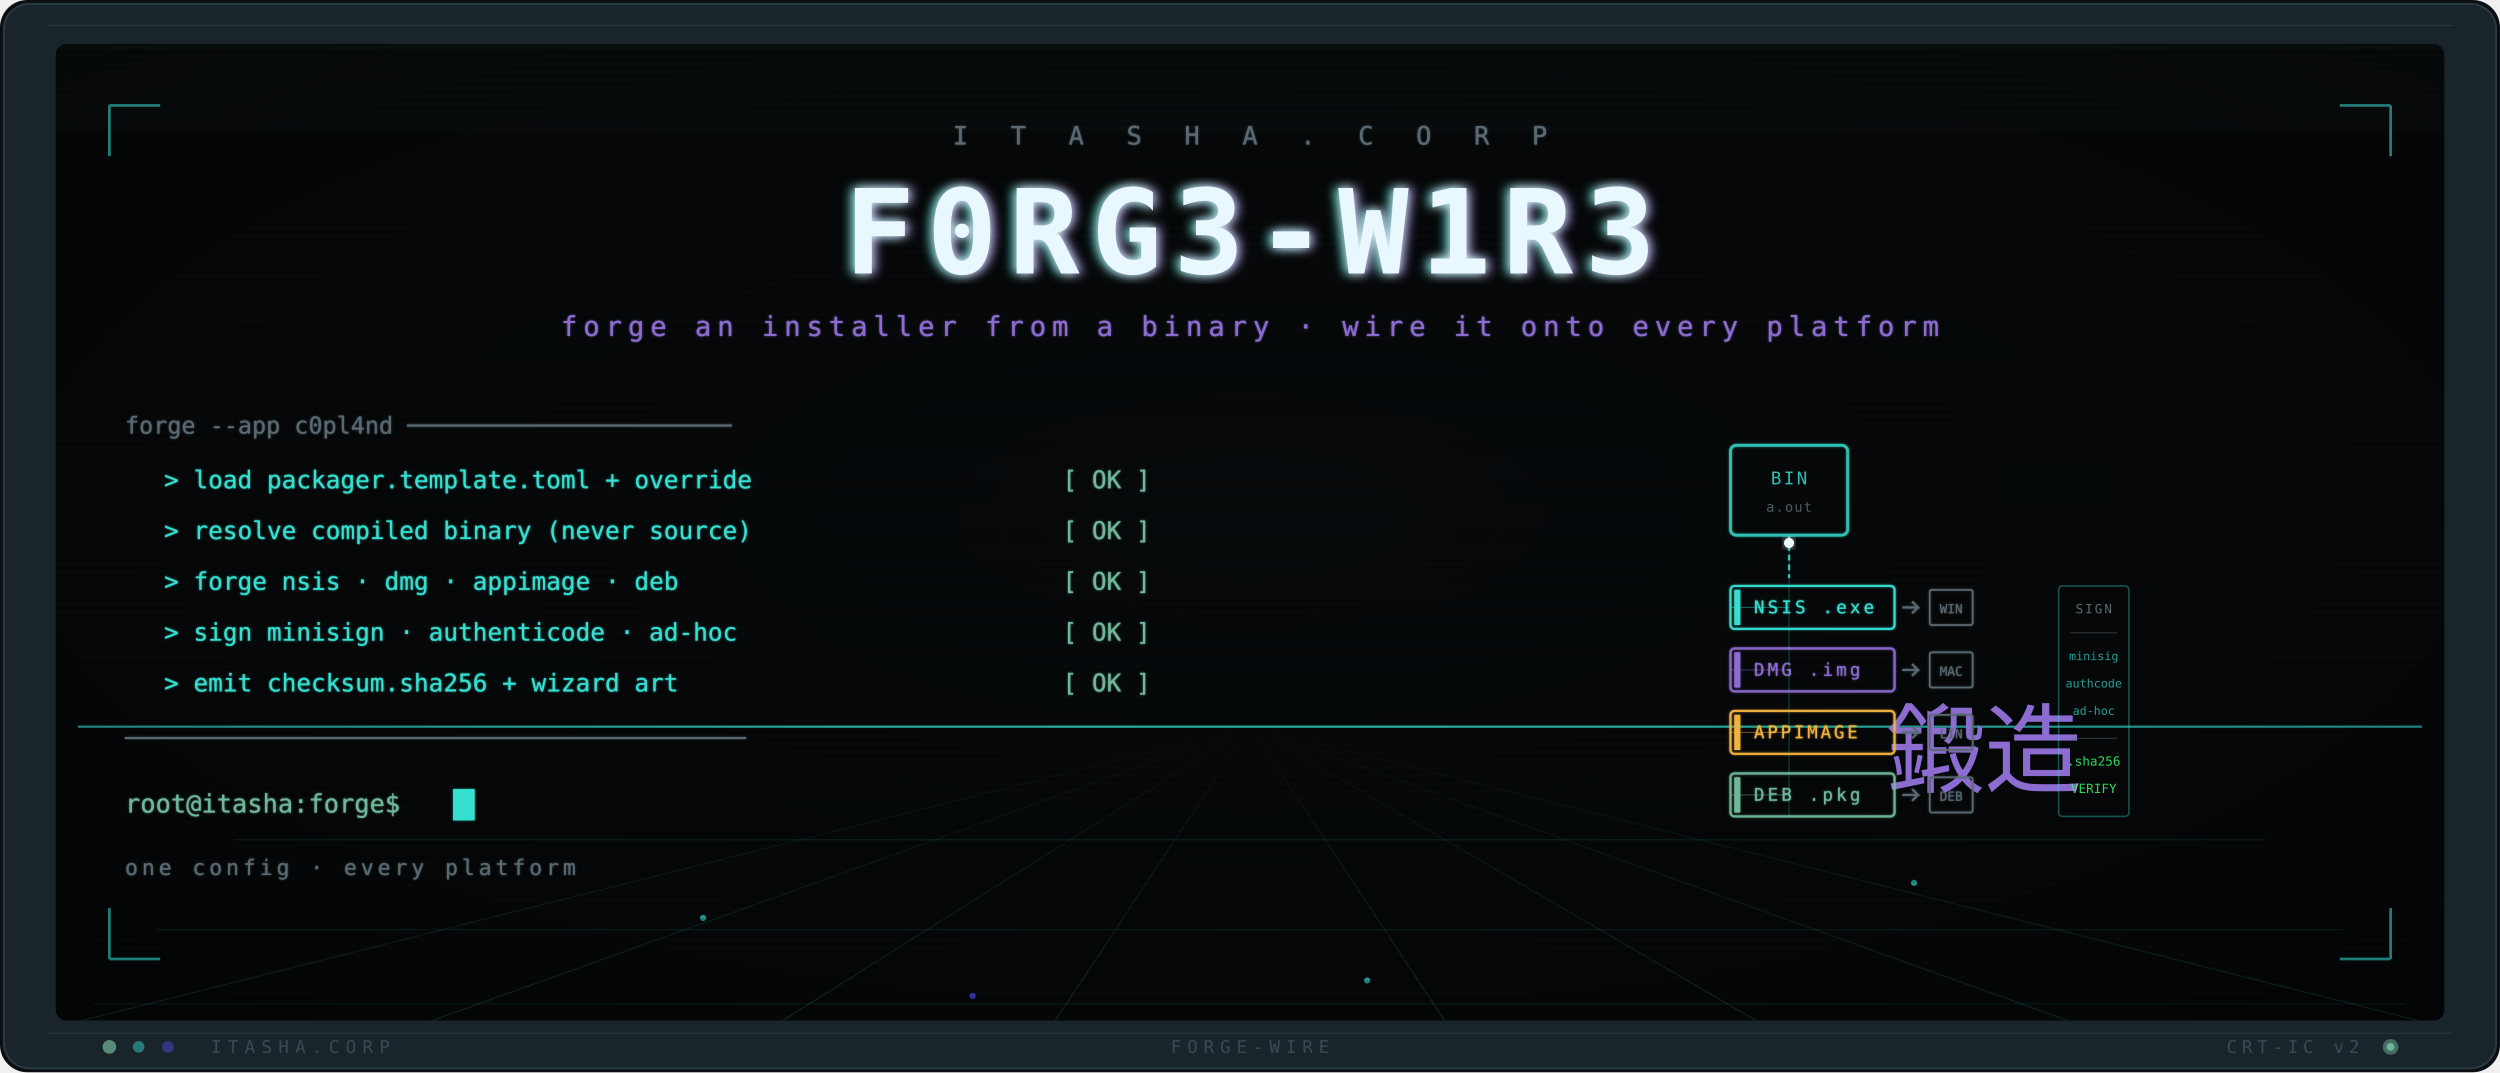
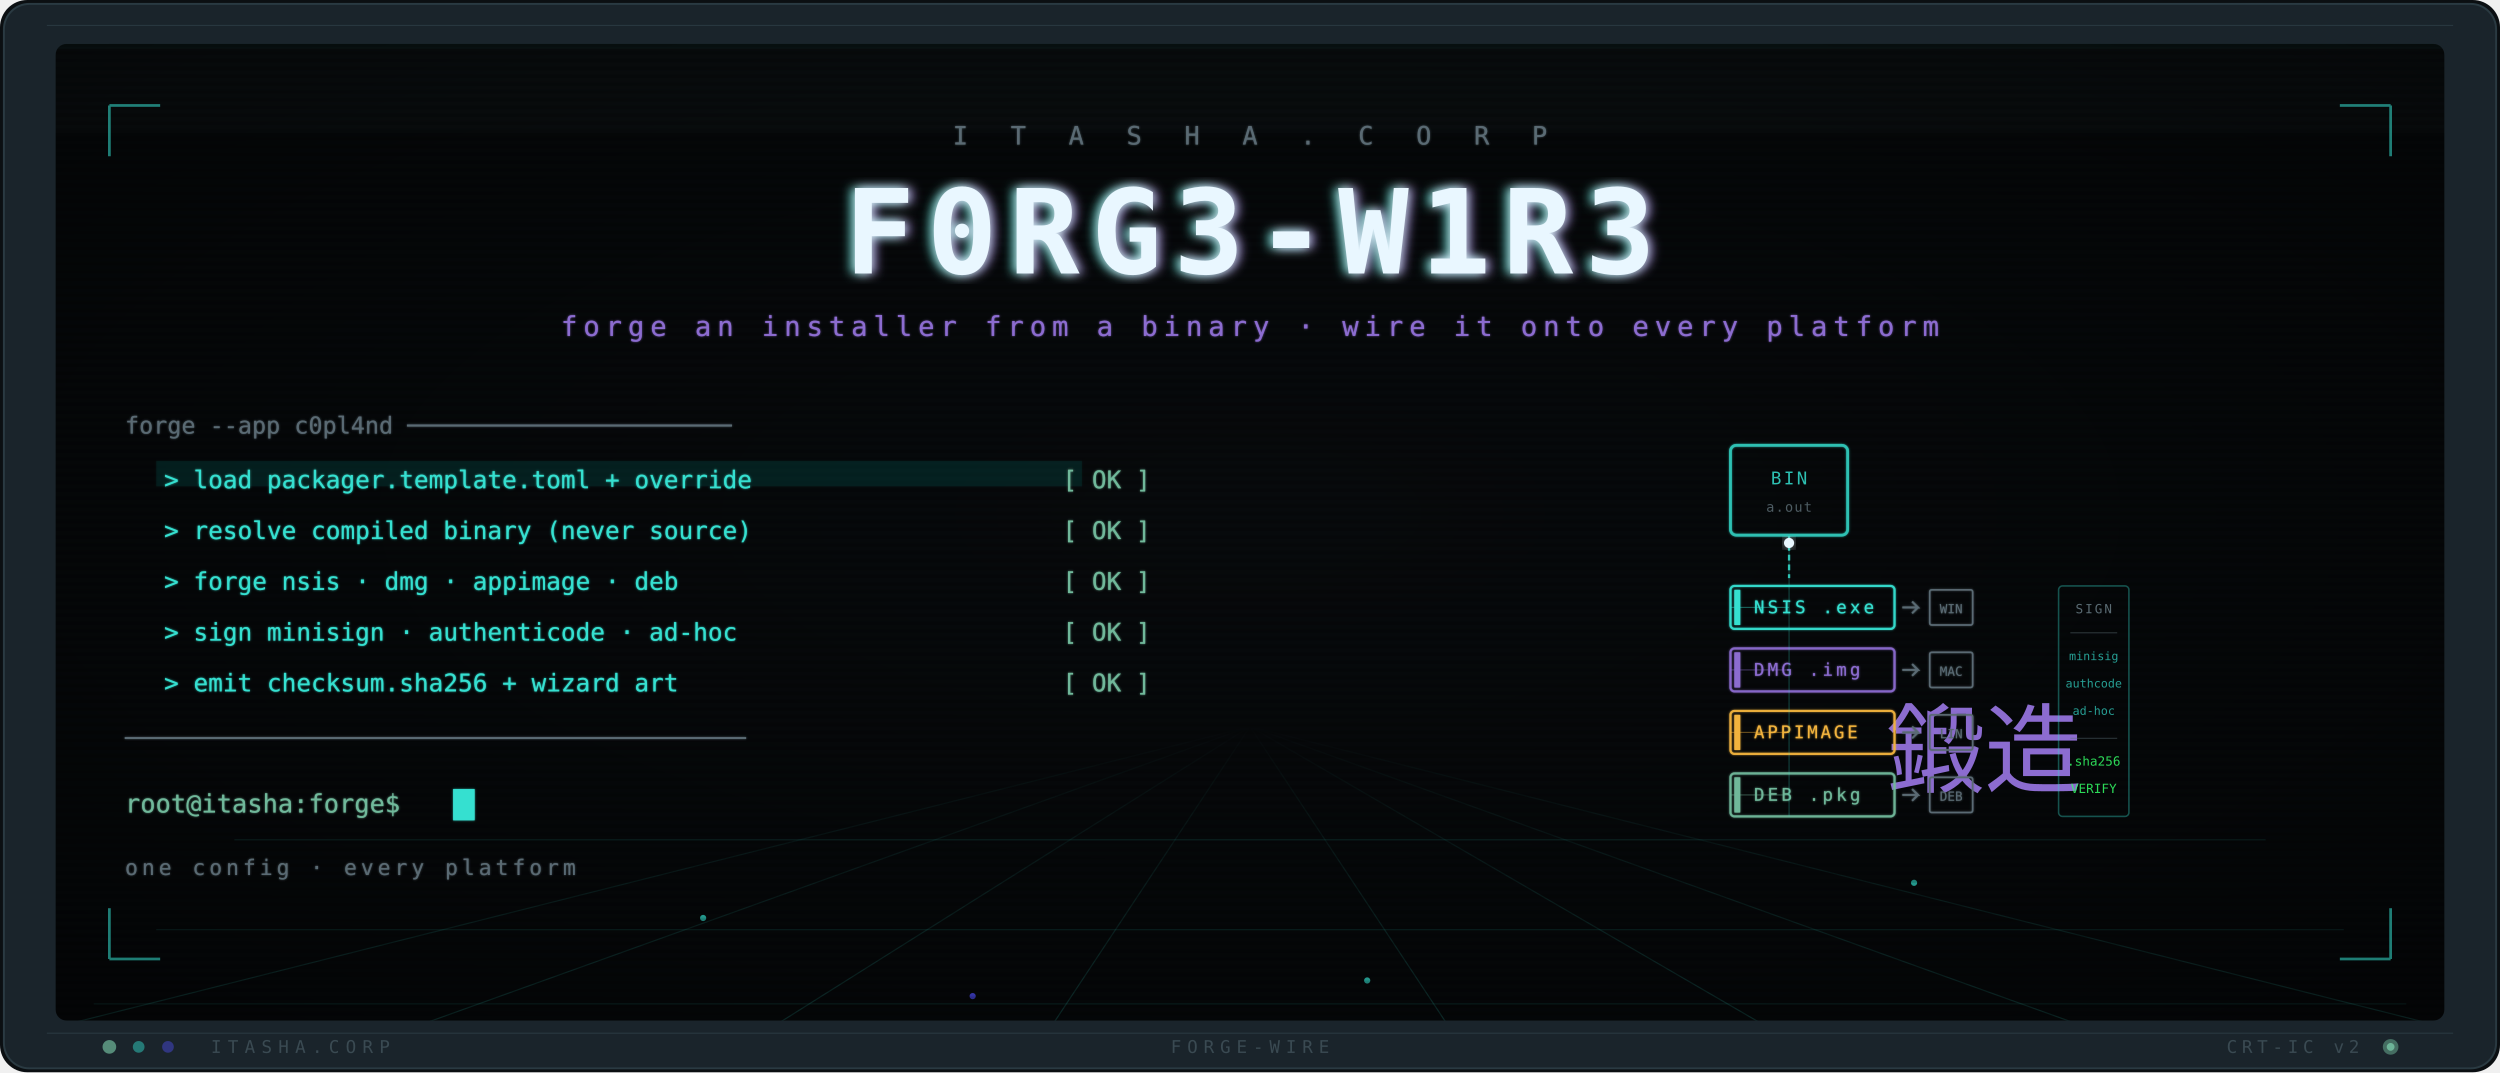
<svg xmlns="http://www.w3.org/2000/svg" viewBox="0 0 1280 549" width="1280" height="549" role="img" aria-label="F0RG3-W1R3 — forge an installer from a binary, wire it onto every platform">
  <defs>
    <pattern id="scan" patternUnits="userSpaceOnUse" width="1280" height="4">
      <rect width="1280" height="2" fill="transparent" />
      <rect y="2" width="1280" height="2" fill="rgba(0,0,0,0.16)" />
    </pattern>
    <radialGradient id="vig" cx="50%" cy="48%" r="72%">
      <stop offset="0%" stop-color="transparent" />
      <stop offset="100%" stop-color="rgba(0,0,0,0.5)" />
    </radialGradient>
    <linearGradient id="grid" x1="0" y1="0" x2="0" y2="1">
      <stop offset="0%" stop-color="#34e0d0" stop-opacity="0" />
      <stop offset="100%" stop-color="#34e0d0" stop-opacity="0.5" />
    </linearGradient>
    <filter id="phos">
      <feGaussianBlur in="SourceGraphic" stdDeviation="0.7" result="b" />
      <feMerge>
        <feMergeNode in="b" />
        <feMergeNode in="SourceGraphic" />
      </feMerge>
    </filter>
    <filter id="soft">
      <feGaussianBlur stdDeviation="2.4" />
    </filter>
    <filter id="glow">
      <feGaussianBlur stdDeviation="2.6" result="b" />
      <feMerge>
        <feMergeNode in="b" />
        <feMergeNode in="SourceGraphic" />
      </feMerge>
    </filter>
    <clipPath id="sc">
      <rect x="28" y="22" width="1224" height="501" rx="6" />
    </clipPath>
  </defs>
  <style>
    text { font-family: 'SF Mono','Fira Code','Cascadia Code','JetBrains Mono',Consolas,monospace; }
    @keyframes sweep { 0% { transform: translateY(0); } 100% { transform: translateY(501px); } }
    @keyframes flicker { 0%,96%,100% { opacity: 1; } 97% { opacity: 0.97; } 98% { opacity: 0.995; } }
    @keyframes bootReveal { 0% { opacity: 0; } 100% { opacity: 0.92; } }
    @keyframes curBlink { 0%,50% { opacity: 1; } 51%,100% { opacity: 0; } }
    @keyframes heartbeat { 0%,100% { transform: scale(1); opacity: 0.55; } 15% { transform: scale(1.3); opacity: 0.95; } 30% { transform: scale(1); opacity: 0.55; } 50% { transform: scale(1.1); opacity: 0.8; } }
    @keyframes edgeGlow { 0% { stroke-dashoffset: 3450; } 100% { stroke-dashoffset: 0; } }
    @keyframes phosphorBloom { 0%,100% { opacity: 0; } 50% { opacity: 0.02; } }
    @keyframes signalPulse { 0% { stroke-dashoffset: 18; opacity: 0.85; } 100% { stroke-dashoffset: 0; opacity: 0.3; } }
    @keyframes nodeBlink { 0%,100% { opacity: 0.9; } 50% { opacity: 0.35; } }
    @keyframes forgeTravel { 0% { transform: translateY(0); opacity: 0; } 8% { opacity: 1; } 88% { opacity: 1; } 100% { transform: translateY(140px); opacity: 0; } }
    @keyframes cardForge { 0%,100% { opacity: 0.35; } 50% { opacity: 1; } }
    @keyframes kanjiPulse { 0%,100% { opacity: 0.1; } 50% { opacity: 0.2; } }
-     @keyframes akiraArc { 0% { stroke-dashoffset: 620; opacity: 0; } 12% { opacity: 0.85; } 70% { opacity: 0.5; } 100% { stroke-dashoffset: 0; opacity: 0; } }
    @keyframes rollBar { 0% { transform: translateY(-70px); } 100% { transform: translateY(540px); } }
-     @keyframes gridRush { 0% { transform: scaleX(0.08) translateY(0); opacity: 0; } 12% { opacity: 0.55; } 92% { opacity: 0.4; } 100% { transform: scaleX(1) translateY(151px); opacity: 0; } }
    @keyframes dataBlink { 0%,100% { opacity: 0.12; } 50% { opacity: 0.7; } }
    @keyframes titleGlitch { 0%,90%,100% { transform: translate(0,0); } 91% { transform: translate(-2px,1px); } 94% { transform: translate(2px,-1px); } 97% { transform: translate(-1px,0); } }
-     @keyframes streamScroll { 0% { transform: translateY(0); } 100% { transform: translateY(-120px); } }
+     @keyframes readHead { 0% { transform: translateY(0); opacity: 0; } 12% { opacity: 0.5; } 88% { opacity: 0.5; } 100% { transform: translateY(132px); opacity: 0; } }
+     @keyframes okPulse { 0%,100% { opacity: 0.5; } 50% { opacity: 1; } }
+     @keyframes titleBreathe { 0%,100% { opacity: 1; } 50% { opacity: 0.85; } }
    @media (prefers-reduced-motion: reduce) { * { animation: none !important; } }
  </style>
  <rect x="0" y="0" width="1280" height="549" rx="14" fill="#0b0f12" />
  <rect x="2" y="2" width="1276" height="545" rx="13" fill="#1a242b" stroke="#2a3a42" stroke-width="1" />
  <line x1="24" y1="13" x2="1256" y2="13" stroke="#2a3a42" stroke-width="0.5" />
  <line x1="24" y1="529" x2="1256" y2="529" stroke="#2a3a42" stroke-width="0.5" />
  <rect x="28" y="22" width="1224" height="501" rx="6" fill="#070a0c" />
  <g clip-path="url(#sc)">
    <g stroke="url(#grid)" stroke-width="0.6" opacity="0.5">
      <line x1="640" y1="372" x2="40" y2="523" />
      <line x1="640" y1="372" x2="220" y2="523" />
      <line x1="640" y1="372" x2="400" y2="523" />
      <line x1="640" y1="372" x2="540" y2="523" />
      <line x1="640" y1="372" x2="640" y2="523" />
      <line x1="640" y1="372" x2="740" y2="523" />
      <line x1="640" y1="372" x2="900" y2="523" />
      <line x1="640" y1="372" x2="1060" y2="523" />
      <line x1="640" y1="372" x2="1240" y2="523" />
    </g>
    <g stroke="#34e0d0" stroke-width="0.5" opacity="0.2">
      <line x1="120" y1="430" x2="1160" y2="430" />
      <line x1="80" y1="476" x2="1200" y2="476" />
      <line x1="48" y1="514" x2="1232" y2="514" />
    </g>
-     <g stroke="#34e0d0" stroke-width="0.8">
-       <line x1="40" y1="372" x2="1240" y2="372" style="animation: gridRush 3.3s linear infinite; transform-origin: 640px 372px;" />
-       <line x1="40" y1="372" x2="1240" y2="372" style="animation: gridRush 3.3s linear 1.1s infinite; transform-origin: 640px 372px;" />
-       <line x1="40" y1="372" x2="1240" y2="372" style="animation: gridRush 3.3s linear 2.2s infinite; transform-origin: 640px 372px;" />
-     </g>
    <g fill="#34e0d0">
      <circle cx="360" cy="470" r="1.6" style="animation: dataBlink 2.6s ease-in-out 0s infinite;" />
      <circle cx="700" cy="502" r="1.6" style="animation: dataBlink 3.1s ease-in-out 0.8s infinite;" />
      <circle cx="980" cy="452" r="1.6" style="animation: dataBlink 2.4s ease-in-out 1.4s infinite;" />
      <circle cx="498" cy="510" r="1.6" fill="#5050ff" style="animation: dataBlink 3.4s ease-in-out 2s infinite;" />
    </g>
    <rect x="28" y="22" width="1224" height="46" fill="#9fe8e0" opacity="0.035" style="animation: rollBar 7s linear infinite;" />
-     <path d="M 60 500 Q 640 452 1220 500" fill="none" stroke="#ff3b30" stroke-width="1.1" stroke-dasharray="620" opacity="0" style="animation: akiraArc 7s ease-in-out infinite;" />
    <rect x="28" y="22" width="1224" height="3" fill="#34e0d0" opacity="0.05" style="animation: sweep 9s linear infinite;" />
    <rect x="28" y="22" width="1224" height="501" fill="#ffffff" opacity="0" style="animation: phosphorBloom 8s ease-in-out infinite;" />
  </g>
  <rect x="28" y="22" width="1224" height="501" rx="6" fill="url(#scan)" />
  <rect x="28" y="22" width="1224" height="501" rx="6" fill="url(#vig)" />
  <rect x="28" y="22" width="1224" height="501" rx="6" fill="none" stroke="#34e0d0" stroke-width="1" opacity="0.07" stroke-dasharray="22,3428" style="animation: edgeGlow 11s linear infinite;" />
  <rect x="28" y="22" width="1224" height="501" rx="6" fill="none" stroke="#1a242b" />
  <g stroke="#34e0d0" stroke-width="1.4" fill="none" opacity="0.55">
    <path d="M56 54 h26 M56 54 v26" />
    <path d="M1224 54 h-26 M1224 54 v26" />
    <path d="M56 491 h26 M56 491 v-26" />
    <path d="M1224 491 h-26 M1224 491 v-26" />
  </g>
  <g style="animation: flicker 7s infinite;">
-     <text x="640" y="74" text-anchor="middle" font-size="13" fill="#5a6b73" letter-spacing="7" filter="url(#phos)">I T A S H A . C O R P</text>
+     <text x="640" y="74" text-anchor="middle" font-size="13" fill="#5a6b73" letter-spacing="7" filter="url(#phos)" style="animation: titleBreathe 6s ease-in-out infinite;">I T A S H A . C O R P</text>
    <g font-size="60" font-weight="bold" letter-spacing="6" text-anchor="middle">
      <text x="643" y="140" fill="#8c6cd0" opacity="0.5" filter="url(#soft)" style="animation: titleGlitch 5.5s steps(1) infinite; transform-origin: 640px 140px;">F0RG3-W1R3</text>
      <text x="637" y="140" fill="#34e0d0" opacity="0.5" filter="url(#soft)" style="animation: titleGlitch 6.3s steps(1) 0.1s infinite; transform-origin: 640px 140px;">F0RG3-W1R3</text>
-       <text x="640" y="140" fill="#e9f7ff" filter="url(#glow)">F0RG3-W1R3</text>
+       <text x="640" y="140" fill="#e9f7ff" filter="url(#glow)" style="animation: titleBreathe 4s ease-in-out infinite;">F0RG3-W1R3</text>
    </g>
    <text x="640" y="172" text-anchor="middle" font-size="14" fill="#8c6cd0" letter-spacing="3" filter="url(#phos)">forge an installer from a binary · wire it onto every platform</text>
    <g filter="url(#phos)">
+       <rect x="80" y="236" width="474" height="13" fill="#34e0d0" opacity="0.06" style="animation: readHead 4.5s ease-in-out infinite;" />
      <text x="64" y="222" font-size="12" fill="#5a6b73">forge --app c0pl4nd ───────────────────────</text>
      <text x="84" y="250" font-size="12.5" fill="#34e0d0" style="animation: bootReveal 0.35s ease-out 0.2s both;">&gt; load packager.template.toml + override</text>
-       <text x="544" y="250" font-size="12.5" fill="#6fb89a" style="animation: bootReveal 0.35s ease-out 0.2s both;">[ OK ]</text>
+       <text x="544" y="250" font-size="12.5" fill="#6fb89a" style="animation: bootReveal 0.35s ease-out 0.2s both, okPulse 2s ease-in-out 0.6s infinite;">[ OK ]</text>
      <text x="84" y="276" font-size="12.5" fill="#34e0d0" style="animation: bootReveal 0.35s ease-out 0.5s both;">&gt; resolve compiled binary (never source)</text>
-       <text x="544" y="276" font-size="12.5" fill="#6fb89a" style="animation: bootReveal 0.35s ease-out 0.5s both;">[ OK ]</text>
+       <text x="544" y="276" font-size="12.5" fill="#6fb89a" style="animation: bootReveal 0.35s ease-out 0.5s both, okPulse 2s ease-in-out 1.0s infinite;">[ OK ]</text>
      <text x="84" y="302" font-size="12.5" fill="#34e0d0" style="animation: bootReveal 0.35s ease-out 0.8s both;">&gt; forge  nsis · dmg · appimage · deb</text>
-       <text x="544" y="302" font-size="12.5" fill="#6fb89a" style="animation: bootReveal 0.35s ease-out 0.8s both;">[ OK ]</text>
+       <text x="544" y="302" font-size="12.5" fill="#6fb89a" style="animation: bootReveal 0.35s ease-out 0.8s both, okPulse 2s ease-in-out 1.4s infinite;">[ OK ]</text>
      <text x="84" y="328" font-size="12.5" fill="#34e0d0" style="animation: bootReveal 0.35s ease-out 1.1s both;">&gt; sign  minisign · authenticode · ad-hoc</text>
-       <text x="544" y="328" font-size="12.5" fill="#6fb89a" style="animation: bootReveal 0.35s ease-out 1.1s both;">[ OK ]</text>
+       <text x="544" y="328" font-size="12.5" fill="#6fb89a" style="animation: bootReveal 0.35s ease-out 1.1s both, okPulse 2s ease-in-out 1.8s infinite;">[ OK ]</text>
      <text x="84" y="354" font-size="12.5" fill="#34e0d0" style="animation: bootReveal 0.35s ease-out 1.4s both;">&gt; emit  checksum.sha256 + wizard art</text>
-       <text x="544" y="354" font-size="12.5" fill="#6fb89a" style="animation: bootReveal 0.35s ease-out 1.4s both;">[ OK ]</text>
+       <text x="544" y="354" font-size="12.5" fill="#6fb89a" style="animation: bootReveal 0.35s ease-out 1.4s both, okPulse 2s ease-in-out 2.2s infinite;">[ OK ]</text>
      <text x="64" y="382" font-size="12" fill="#5a6b73">────────────────────────────────────────────</text>
      <text x="64" y="416" font-size="13" fill="#6fb89a">root@itasha:forge$</text>
      <rect x="232" y="404" width="11" height="16" fill="#34e0d0" style="animation: curBlink 1.1s step-end infinite;" />
      <text x="64" y="448" font-size="11" fill="#5a6b73" letter-spacing="2">one config · every platform</text>
    </g>
    <g transform="translate(880, 222)" style="animation: flicker 9s infinite;">
      <text x="86" y="180" fill="#8c6cd0" font-size="50" font-family="'Noto Sans JP','Yu Gothic',sans-serif" style="animation: kanjiPulse 6s ease-in-out infinite;">鍛造</text>
      <g opacity="0.85">
        <rect x="6" y="6" width="60" height="46" rx="3" fill="none" stroke="#34e0d0" stroke-width="1.4" filter="url(#phos)" />
        <text x="36" y="26" text-anchor="middle" font-size="9" fill="#34e0d0" letter-spacing="1.2">BIN</text>
        <text x="36" y="40" text-anchor="middle" font-size="7" fill="#5a6b73" letter-spacing="0.6">a.out</text>
        <line x1="36" y1="52" x2="36" y2="74" stroke="#34e0d0" stroke-width="1.2" stroke-dasharray="3,2" style="animation: signalPulse 1.6s linear infinite;" />
      </g>
      <g transform="translate(0, 78)" filter="url(#phos)">
        <rect x="6" y="0" width="84" height="22" rx="2" fill="none" stroke="#34e0d0" stroke-width="1.1" opacity="0.9" />
        <rect x="8" y="2" width="3" height="18" fill="#34e0d0" style="animation: cardForge 2.8s ease-in-out 0s infinite;" />
        <text x="18" y="14" font-size="9" fill="#34e0d0" letter-spacing="1.6">NSIS .exe</text>
        <path d="M94 11 l8 0 l-3 -3 m3 3 l-3 3" stroke="#5a6b73" stroke-width="1" fill="none" />
        <rect x="108" y="2" width="22" height="18" rx="1" fill="none" stroke="#5a6b73" stroke-width="0.8" />
        <text x="119" y="14" text-anchor="middle" font-size="6.5" fill="#5a6b73">WIN</text>
      </g>
      <g transform="translate(0, 110)" filter="url(#phos)">
        <rect x="6" y="0" width="84" height="22" rx="2" fill="none" stroke="#8c6cd0" stroke-width="1.1" opacity="0.9" />
        <rect x="8" y="2" width="3" height="18" fill="#8c6cd0" style="animation: cardForge 2.8s ease-in-out 0.5s infinite;" />
        <text x="18" y="14" font-size="9" fill="#8c6cd0" letter-spacing="1.6">DMG .img</text>
        <path d="M94 11 l8 0 l-3 -3 m3 3 l-3 3" stroke="#5a6b73" stroke-width="1" fill="none" />
        <rect x="108" y="2" width="22" height="18" rx="1" fill="none" stroke="#5a6b73" stroke-width="0.8" />
        <text x="119" y="14" text-anchor="middle" font-size="6.5" fill="#5a6b73">MAC</text>
      </g>
      <g transform="translate(0, 142)" filter="url(#phos)">
        <rect x="6" y="0" width="84" height="22" rx="2" fill="none" stroke="#f2b33d" stroke-width="1.1" opacity="0.9" />
        <rect x="8" y="2" width="3" height="18" fill="#f2b33d" style="animation: cardForge 2.8s ease-in-out 1s infinite;" />
        <text x="18" y="14" font-size="9" fill="#f2b33d" letter-spacing="1.4">APPIMAGE</text>
        <path d="M94 11 l8 0 l-3 -3 m3 3 l-3 3" stroke="#5a6b73" stroke-width="1" fill="none" />
        <rect x="108" y="2" width="22" height="18" rx="1" fill="none" stroke="#5a6b73" stroke-width="0.8" />
        <text x="119" y="14" text-anchor="middle" font-size="6.5" fill="#5a6b73">LIN</text>
      </g>
      <g transform="translate(0, 174)" filter="url(#phos)">
        <rect x="6" y="0" width="84" height="22" rx="2" fill="none" stroke="#6fb89a" stroke-width="1.1" opacity="0.9" />
        <rect x="8" y="2" width="3" height="18" fill="#6fb89a" style="animation: cardForge 2.8s ease-in-out 1.5s infinite;" />
        <text x="18" y="14" font-size="9" fill="#6fb89a" letter-spacing="1.6">DEB .pkg</text>
        <path d="M94 11 l8 0 l-3 -3 m3 3 l-3 3" stroke="#5a6b73" stroke-width="1" fill="none" />
        <rect x="108" y="2" width="22" height="18" rx="1" fill="none" stroke="#5a6b73" stroke-width="0.8" />
        <text x="119" y="14" text-anchor="middle" font-size="6.5" fill="#5a6b73">DEB</text>
      </g>
      <line x1="36" y1="52" x2="36" y2="196" stroke="#34e0d0" stroke-width="0.6" opacity="0.25" />
      <line x1="36" y1="89" x2="6" y2="89" stroke="#34e0d0" stroke-width="0.6" opacity="0.4" />
      <line x1="36" y1="121" x2="6" y2="121" stroke="#8c6cd0" stroke-width="0.6" opacity="0.4" />
      <line x1="36" y1="153" x2="6" y2="153" stroke="#f2b33d" stroke-width="0.6" opacity="0.4" />
      <line x1="36" y1="185" x2="6" y2="185" stroke="#6fb89a" stroke-width="0.6" opacity="0.4" />
      <circle cx="36" cy="56" r="2.6" fill="#e9f7ff" filter="url(#glow)" style="animation: forgeTravel 2.8s ease-in-out infinite;" />
      <g transform="translate(174, 78)" style="animation: nodeBlink 3s ease-in-out infinite;">
        <rect x="0" y="0" width="36" height="118" rx="2" fill="none" stroke="#34e0d0" stroke-width="0.8" opacity="0.35" />
        <text x="18" y="14" text-anchor="middle" font-size="6.5" fill="#5a6b73" letter-spacing="1">SIGN</text>
        <line x1="6" y1="24" x2="30" y2="24" stroke="#5a6b73" stroke-width="0.5" opacity="0.5" />
        <text x="18" y="38" text-anchor="middle" font-size="6" fill="#34e0d0" opacity="0.7">minisig</text>
        <text x="18" y="52" text-anchor="middle" font-size="6" fill="#34e0d0" opacity="0.7">authcode</text>
        <text x="18" y="66" text-anchor="middle" font-size="6" fill="#34e0d0" opacity="0.7">ad-hoc</text>
        <line x1="6" y1="78" x2="30" y2="78" stroke="#5a6b73" stroke-width="0.5" opacity="0.5" />
        <text x="18" y="92" text-anchor="middle" font-size="6.5" fill="#33ff66" opacity="0.85">.sha256</text>
        <text x="18" y="106" text-anchor="middle" font-size="6.5" fill="#33ff66" opacity="0.85" style="animation: cardForge 2.8s ease-in-out 2s infinite;">VERIFY</text>
      </g>
    </g>
  </g>
  <g>
    <circle cx="56" cy="536" r="3.5" fill="#6fb89a" opacity="0.7" style="animation: heartbeat 2.4s ease-in-out infinite; transform-origin: 56px 536px;" />
    <circle cx="71" cy="536" r="3" fill="#34e0d0" opacity="0.45" />
    <circle cx="86" cy="536" r="3" fill="#5050ff" opacity="0.4" />
    <text x="108" y="536" font-size="9" fill="#3a4a52" letter-spacing="3.2" dominant-baseline="central">ITASHA.CORP</text>
    <text x="640" y="536" font-size="9" fill="#3a4a52" letter-spacing="3" dominant-baseline="central" text-anchor="middle">FORGE-WIRE</text>
    <text x="1208" y="536" font-size="9" fill="#3a4a52" letter-spacing="2.4" dominant-baseline="central" text-anchor="end">CRT-IC v2</text>
    <circle cx="1224" cy="536" r="4" fill="#6fb89a" opacity="0.5" />
    <circle cx="1224" cy="536" r="2" fill="#6fb89a" opacity="0.95" style="animation: heartbeat 2.4s ease-in-out infinite; transform-origin: 1224px 536px;" />
  </g>
</svg>
